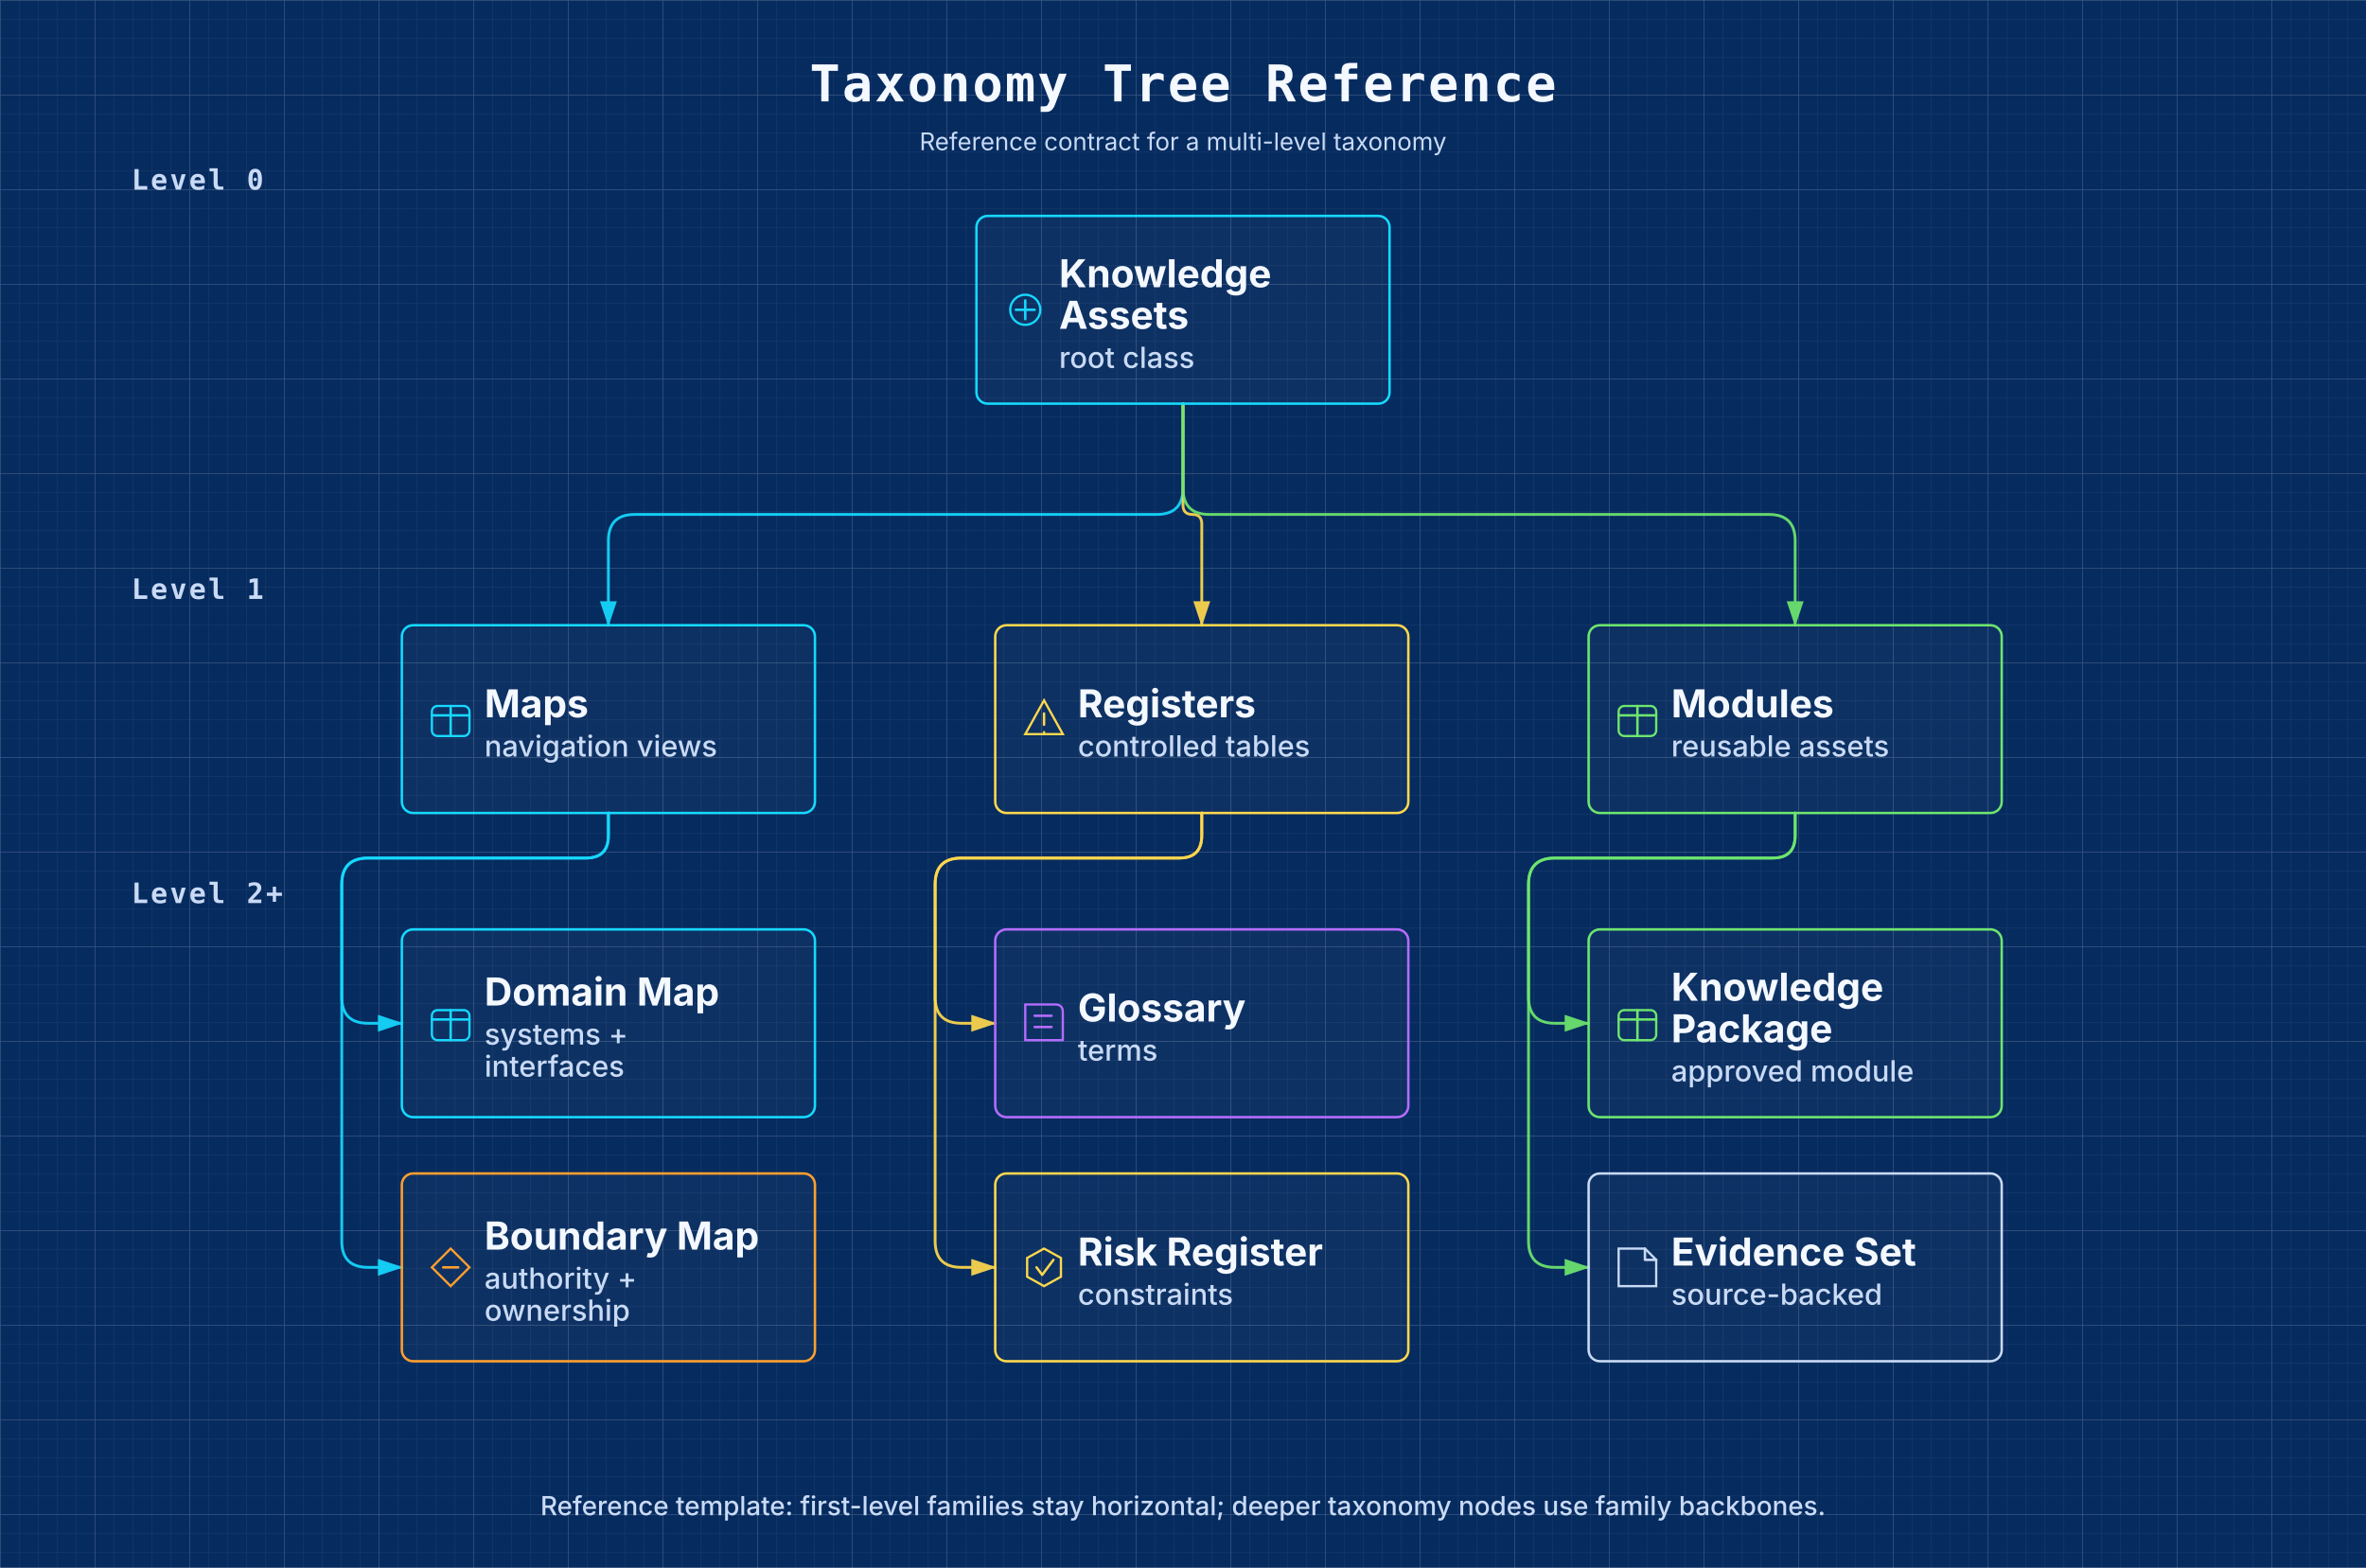
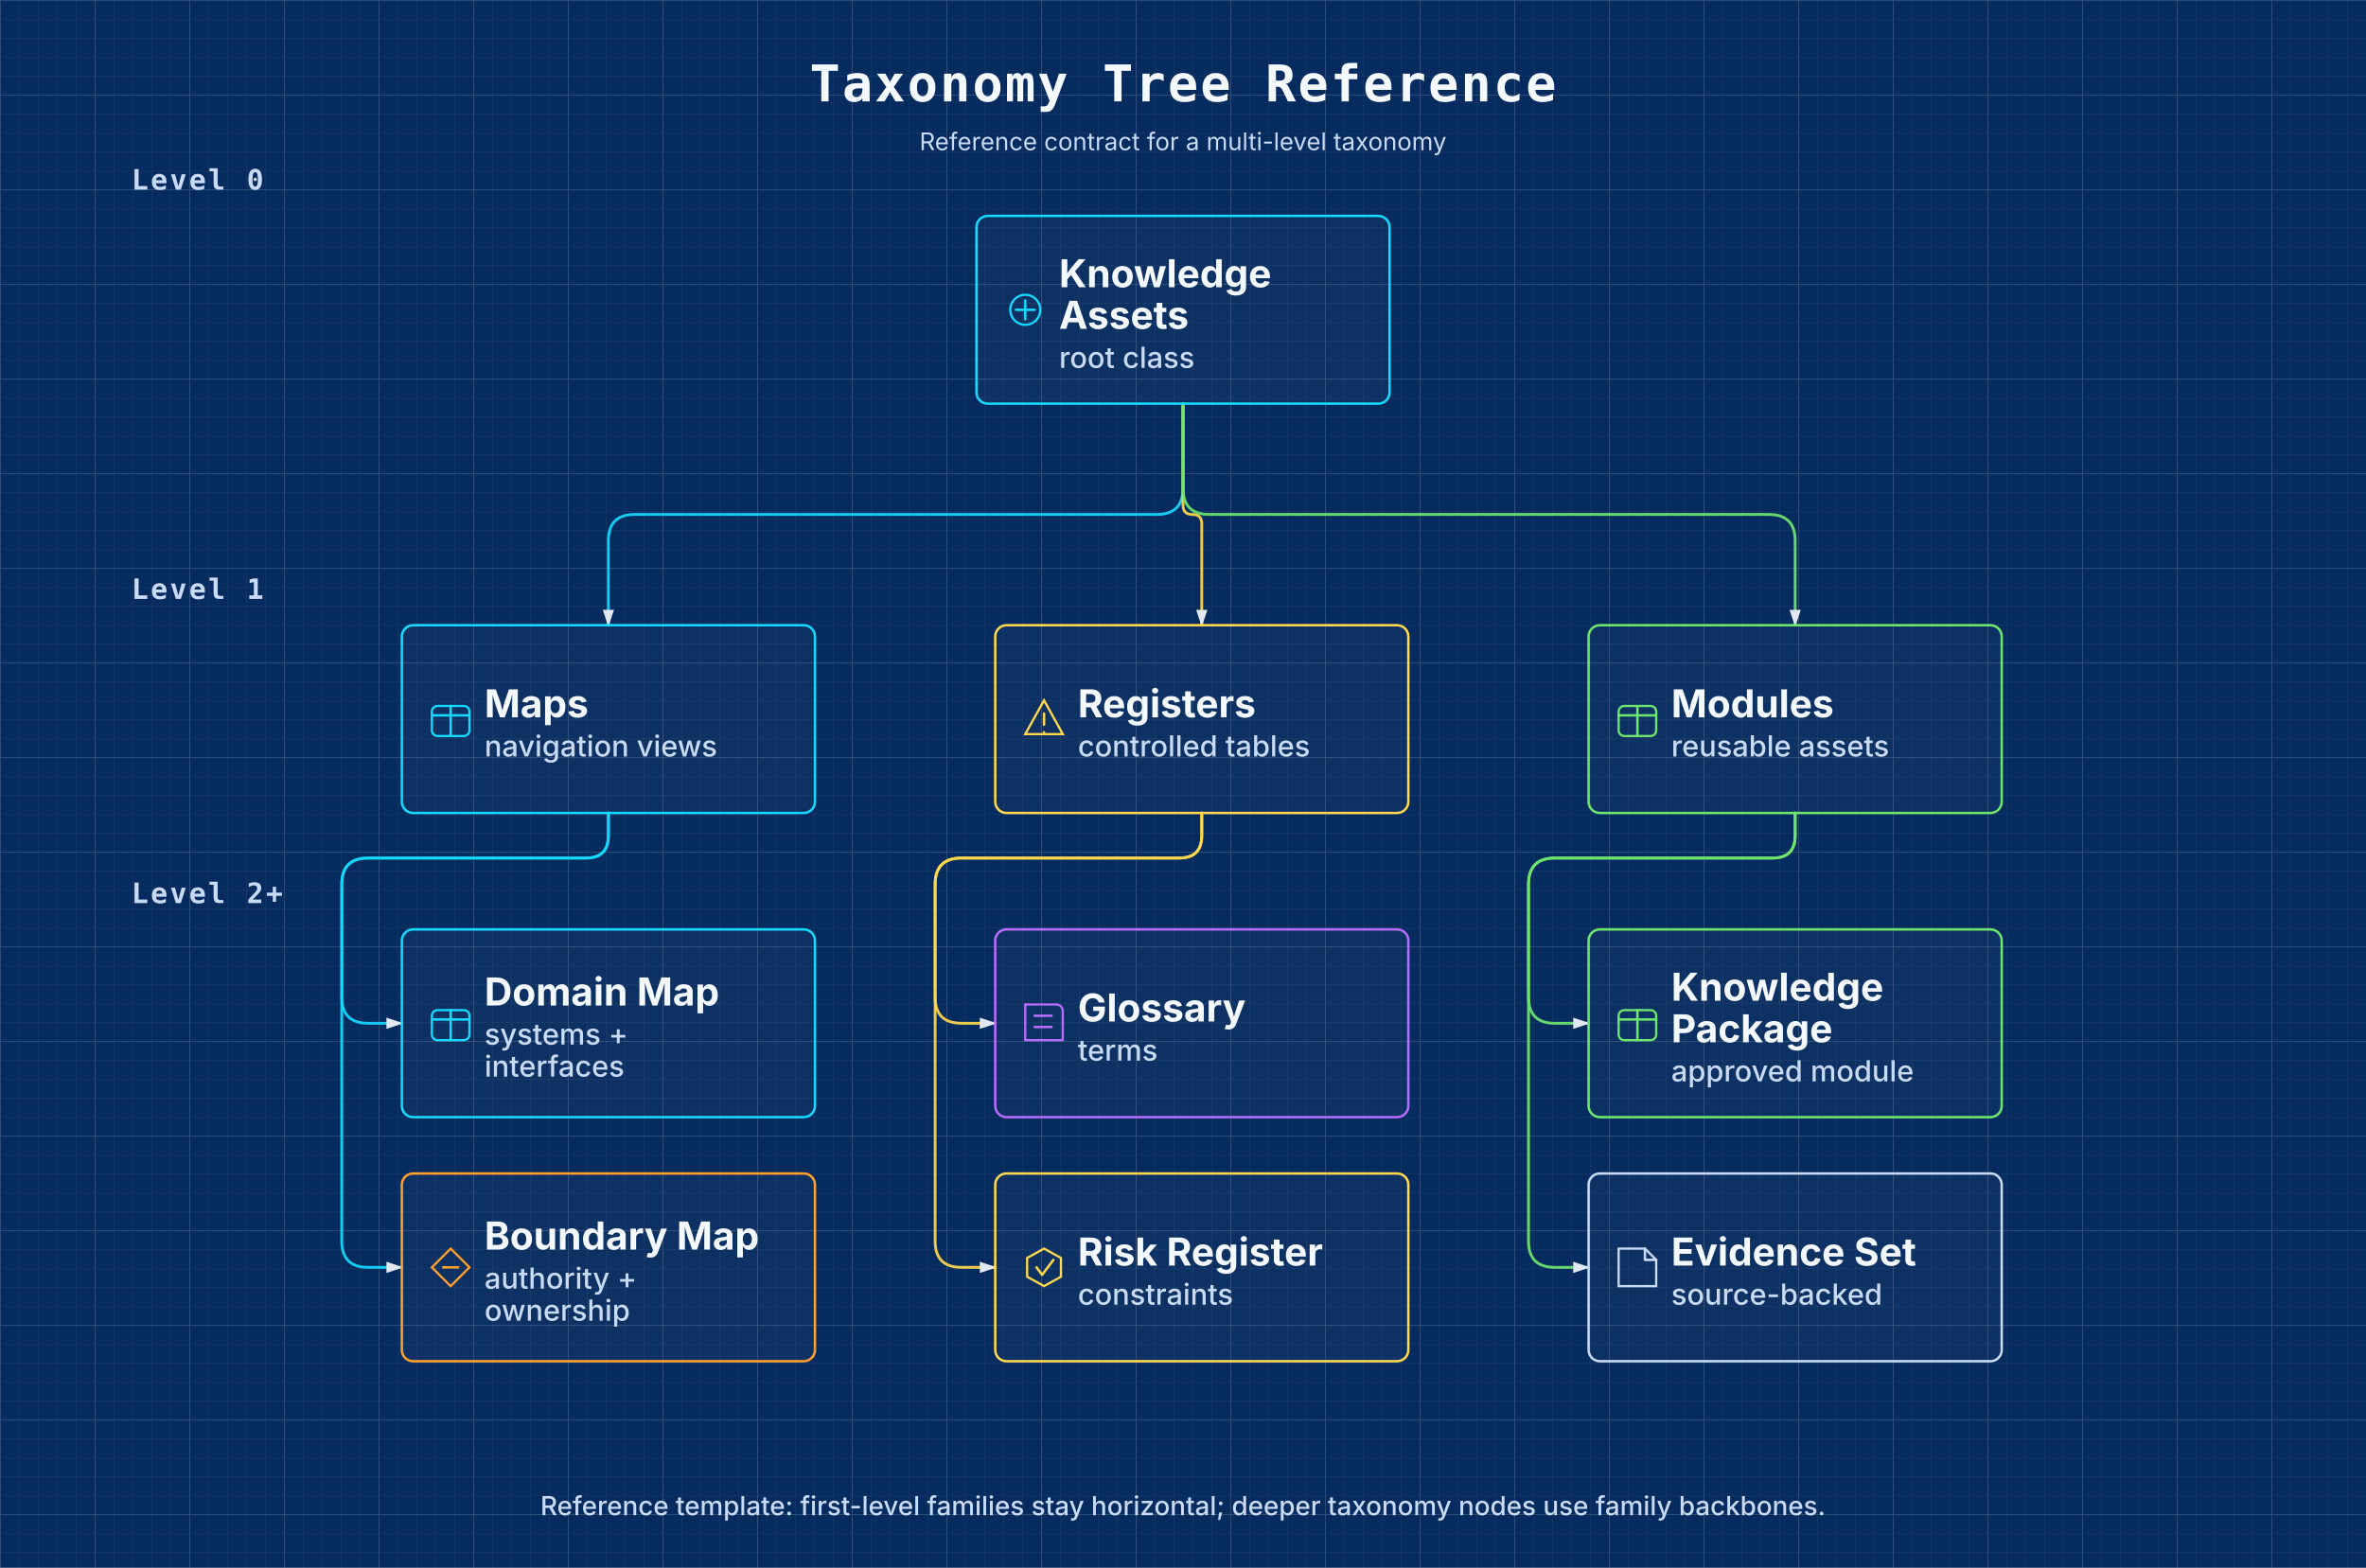
<svg xmlns="http://www.w3.org/2000/svg" width="1260" height="835" viewBox="0 0 1260 835" role="img" aria-label="Taxonomy Tree Reference" data-style="accent-blueprint" data-diagram-type="taxonomy_tree">
  <defs>
    <pattern id="blueprint-grid-small" width="10.08" height="10.08" patternUnits="userSpaceOnUse">
      <path d="M 10.08 0 H 0 V 10.08" fill="none" stroke="#FFFFFF" stroke-opacity="0.08" stroke-width="0.59" />
    </pattern>
    <pattern id="blueprint-grid" width="50.4" height="50.4" patternUnits="userSpaceOnUse">
      <rect width="50.4" height="50.4" fill="url(#blueprint-grid-small)" />
      <path d="M 50.4 0 H 0 V 50.4" fill="none" stroke="#FFFFFF" stroke-opacity="0.14" stroke-width="0.84" />
    </pattern>
-     <marker id="arrow" markerWidth="10" markerHeight="10" refX="8.5" refY="3" orient="auto" markerUnits="strokeWidth">
-       <path d="M0,0 L0,6 L9,3 z" fill="context-stroke" />
+     <marker id="arrow" markerWidth="9" markerHeight="9" refX="8.2" refY="3" orient="auto" markerUnits="userSpaceOnUse">
+       <path d="M0,0 L0,6 L9,3 z" fill="#F4F8FF" />
    </marker>
-     <marker id="arrow-fanout" markerWidth="10" markerHeight="10" refX="8.5" refY="3" orient="auto" markerUnits="strokeWidth">
-       <path d="M0,0 L0,6 L9,3 z" fill="context-stroke" />
+     <marker id="arrow-fanout" markerWidth="9" markerHeight="9" refX="8.2" refY="3" orient="auto" markerUnits="userSpaceOnUse">
+       <path d="M0,0 L0,6 L9,3 z" fill="#FF9F2E" />
    </marker>
-     <marker id="arrow-fanin" markerWidth="10" markerHeight="10" refX="8.5" refY="3" orient="auto" markerUnits="strokeWidth">
-       <path d="M0,0 L0,6 L9,3 z" fill="context-stroke" />
+     <marker id="arrow-fanin" markerWidth="9" markerHeight="9" refX="8.2" refY="3" orient="auto" markerUnits="userSpaceOnUse">
+       <path d="M0,0 L0,6 L9,3 z" fill="#6EE66E" />
    </marker>
    <style>
-     [data-style="accent-blueprint"] .title{font:700 27px IBM Plex Mono,JetBrains Mono,Consolas,monospace;fill:#F4F8FF;letter-spacing:.04em;text-transform:uppercase}
-     [data-style="accent-blueprint"] .subtitle{font:400 13px IBM Plex Sans,Inter,Roboto Condensed,DIN,Segoe UI,Aptos,Arial,sans-serif;fill:#C9DAF5}
-     [data-style="accent-blueprint"] .group-label{font:700 15px IBM Plex Mono,JetBrains Mono,Consolas,monospace;fill:#C9DAF5;letter-spacing:.08em;text-transform:uppercase}
-     [data-style="accent-blueprint"] .card-title{font:700 17px IBM Plex Sans,Inter,Roboto Condensed,DIN,Segoe UI,Aptos,Arial,sans-serif;fill:#F4F8FF}
-     [data-style="accent-blueprint"] .card-sub{font:500 13px IBM Plex Sans,Inter,Roboto Condensed,DIN,Segoe UI,Aptos,Arial,sans-serif;fill:#C9DAF5}
-     [data-style="accent-blueprint"] .edge{fill:none;stroke:#F4F8FF;stroke-width:1.5;stroke-linecap:round;stroke-linejoin:round;opacity:0.88}
-     [data-style="accent-blueprint"] .fanout{stroke:#FF9F2E;opacity:0.9}
-     [data-style="accent-blueprint"] .fanin{stroke:#6EE66E;opacity:0.9}
-     [data-style="accent-blueprint"] .route-shared{marker-end:none}
-     [data-style="accent-blueprint"] .edge-dashed{stroke-dasharray:6 5;opacity:0.68}
-     [data-style="accent-blueprint"] .note{font:500 14px IBM Plex Sans,Inter,Roboto Condensed,DIN,Segoe UI,Aptos,Arial,sans-serif;fill:#C9DAF5}
-     [data-style="accent-blueprint"] .mono{font-family:IBM Plex Mono,JetBrains Mono,Consolas,monospace}
-     [data-style="accent-blueprint"] .table-header{font:700 15.5px IBM Plex Mono,JetBrains Mono,Consolas,monospace;fill:#F4F8FF;letter-spacing:.08em;text-transform:uppercase}
-     [data-style="accent-blueprint"] .table-cell{font:500 17px IBM Plex Sans,Inter,Roboto Condensed,DIN,Segoe UI,Aptos,Arial,sans-serif;fill:#F4F8FF}
-     [data-style="accent-blueprint"] .table-cell-secondary{font:500 17px IBM Plex Sans,Inter,Roboto Condensed,DIN,Segoe UI,Aptos,Arial,sans-serif;fill:#C9DAF5}
-     [data-style="accent-blueprint"] .info-panel-title{font:700 15px IBM Plex Mono,JetBrains Mono,Consolas,monospace;fill:#F4F8FF;letter-spacing:.08em;text-transform:uppercase}
-     [data-style="accent-blueprint"] .info-panel-item{font:500 14px IBM Plex Sans,Inter,Roboto Condensed,DIN,Segoe UI,Aptos,Arial,sans-serif;fill:#C9DAF5}
-     [data-style="accent-blueprint"] .tree-level-label{font:700 15px IBM Plex Mono,JetBrains Mono,Consolas,monospace;fill:#C9DAF5;letter-spacing:.08em;text-transform:uppercase}
-     [data-style="accent-blueprint"] .hub-label{font:700 15px IBM Plex Mono,JetBrains Mono,Consolas,monospace;fill:#C9DAF5;letter-spacing:.08em;text-transform:uppercase}
-     [data-style="accent-blueprint"] .icon-line{fill:none;stroke-width:1.3;stroke-linecap:round;stroke-linejoin:round}
+     [data-style=accent-blueprint] .title{font:700 27px IBM Plex Mono,JetBrains Mono,Consolas,monospace;fill:#F4F8FF;letter-spacing:.04em;text-transform:uppercase}
+     [data-style=accent-blueprint] .subtitle{font:400 13px IBM Plex Sans,Inter,Roboto Condensed,DIN,Segoe UI,Aptos,Arial,sans-serif;fill:#C9DAF5}
+     [data-style=accent-blueprint] .group-label{font:700 15px IBM Plex Mono,JetBrains Mono,Consolas,monospace;fill:#C9DAF5;letter-spacing:.08em;text-transform:uppercase}
+     [data-style=accent-blueprint] .card-title{font:700 17px IBM Plex Sans,Inter,Roboto Condensed,DIN,Segoe UI,Aptos,Arial,sans-serif;fill:#F4F8FF}
+     [data-style=accent-blueprint] .card-sub{font:500 13px IBM Plex Sans,Inter,Roboto Condensed,DIN,Segoe UI,Aptos,Arial,sans-serif;fill:#C9DAF5}
+     [data-style=accent-blueprint] .edge{fill:none;stroke:#F4F8FF;stroke-width:1.5;stroke-linecap:round;stroke-linejoin:round;opacity:0.88}
+     [data-style=accent-blueprint] .fanout{stroke:#FF9F2E;opacity:0.9}
+     [data-style=accent-blueprint] .fanin{stroke:#6EE66E;opacity:0.9}
+     [data-style=accent-blueprint] .route-shared{marker-end:none}
+     [data-style=accent-blueprint] .edge-dashed{stroke-dasharray:6 5;opacity:0.68}
+     [data-style=accent-blueprint] .note{font:500 14px IBM Plex Sans,Inter,Roboto Condensed,DIN,Segoe UI,Aptos,Arial,sans-serif;fill:#C9DAF5}
+     [data-style=accent-blueprint] .mono{font-family:IBM Plex Mono,JetBrains Mono,Consolas,monospace}
+     [data-style=accent-blueprint] .table-header{font:700 15.5px IBM Plex Mono,JetBrains Mono,Consolas,monospace;fill:#F4F8FF;letter-spacing:.08em;text-transform:uppercase}
+     [data-style=accent-blueprint] .table-cell{font:500 17px IBM Plex Sans,Inter,Roboto Condensed,DIN,Segoe UI,Aptos,Arial,sans-serif;fill:#F4F8FF}
+     [data-style=accent-blueprint] .table-cell-secondary{font:500 17px IBM Plex Sans,Inter,Roboto Condensed,DIN,Segoe UI,Aptos,Arial,sans-serif;fill:#C9DAF5}
+     [data-style=accent-blueprint] .info-panel-title{font:700 15px IBM Plex Mono,JetBrains Mono,Consolas,monospace;fill:#F4F8FF;letter-spacing:.08em;text-transform:uppercase}
+     [data-style=accent-blueprint] .info-panel-item{font:500 14px IBM Plex Sans,Inter,Roboto Condensed,DIN,Segoe UI,Aptos,Arial,sans-serif;fill:#C9DAF5}
+     [data-style=accent-blueprint] .tree-level-label{font:700 15px IBM Plex Mono,JetBrains Mono,Consolas,monospace;fill:#C9DAF5;letter-spacing:.08em;text-transform:uppercase}
+     [data-style=accent-blueprint] .hub-label{font:700 15px IBM Plex Mono,JetBrains Mono,Consolas,monospace;fill:#C9DAF5;letter-spacing:.08em;text-transform:uppercase}
+     [data-style=accent-blueprint] .icon-line{fill:none;stroke-width:1.3;stroke-linecap:round;stroke-linejoin:round}
  </style>
  </defs>
  <rect x="0" y="0" width="1260" height="835" rx="0" fill="#062B5F" />
  <rect x="0" y="0" width="1260" height="835" rx="0" fill="url(#blueprint-grid)" opacity="1" />
  <text x="630.0" y="54" text-anchor="middle" class="title">Taxonomy Tree Reference</text>
  <text x="630.0" y="80.0" text-anchor="middle" class="subtitle">Reference contract for a multi-level taxonomy</text>
-   <path d="M 630.0 215.0 L 630.0 260.0 Q 630.0 274.0 616.0 274.0 L 338.0 274.0 Q 324.0 274.0 324.0 288.0 L 324.0 333.0" class="edge taxonomy-link taxonomy-backbone-link" marker-end="url(#arrow)" data-layout="family_backbone" data-link-tier="root_family" data-family="maps" data-parent="root" data-child="maps" data-depth="1" data-lane-y="274.0" style="stroke:#16D9FF;opacity:0.92" />
-   <path d="M 630.0 215.0 L 630.0 269.0 Q 630.0 274.0 635.0 274.0 L 635.0 274.0 Q 640.0 274.0 640.0 279.0 L 640.0 333.0" class="edge taxonomy-link taxonomy-backbone-link" marker-end="url(#arrow)" data-layout="family_backbone" data-link-tier="root_family" data-family="registers" data-parent="root" data-child="registers" data-depth="1" data-lane-y="274.0" style="stroke:#FFD84D;opacity:0.92" />
-   <path d="M 630.0 215.0 L 630.0 260.0 Q 630.0 274.0 644.0 274.0 L 942.0 274.0 Q 956.0 274.0 956.0 288.0 L 956.0 333.0" class="edge taxonomy-link taxonomy-backbone-link" marker-end="url(#arrow)" data-layout="family_backbone" data-link-tier="root_family" data-family="modules" data-parent="root" data-child="modules" data-depth="1" data-lane-y="274.0" style="stroke:#6EE66E;opacity:0.92" />
-   <path d="M 324.0 433.0 L 324.0 445.0 Q 324.0 457.0 312.0 457.0 L 196.0 457.0 Q 182.0 457.0 182.0 471.0 L 182.0 531.0 Q 182.0 545.0 196.0 545.0 L 214.0 545.0" class="edge taxonomy-link taxonomy-backbone-link" marker-end="url(#arrow)" data-layout="family_backbone" data-link-tier="family_backbone" data-family="maps" data-parent="maps" data-child="domain" data-depth="2" data-backbone-x="182.0" data-branch-y="457.0" style="stroke:#16D9FF;opacity:0.92" />
-   <path d="M 324.0 433.0 L 324.0 445.0 Q 324.0 457.0 312.0 457.0 L 196.0 457.0 Q 182.0 457.0 182.0 471.0 L 182.0 661.0 Q 182.0 675.0 196.0 675.0 L 214.0 675.0" class="edge taxonomy-link taxonomy-backbone-link" marker-end="url(#arrow)" data-layout="family_backbone" data-link-tier="family_backbone" data-family="maps" data-parent="maps" data-child="boundary" data-depth="2" data-backbone-x="182.0" data-branch-y="457.0" style="stroke:#16D9FF;opacity:0.92" />
-   <path d="M 640.0 433.0 L 640.0 445.0 Q 640.0 457.0 628.0 457.0 L 512.0 457.0 Q 498.0 457.0 498.0 471.0 L 498.0 531.0 Q 498.0 545.0 512.0 545.0 L 530.0 545.0" class="edge taxonomy-link taxonomy-backbone-link" marker-end="url(#arrow)" data-layout="family_backbone" data-link-tier="family_backbone" data-family="registers" data-parent="registers" data-child="glossary" data-depth="2" data-backbone-x="498.0" data-branch-y="457.0" style="stroke:#FFD84D;opacity:0.92" />
-   <path d="M 640.0 433.0 L 640.0 445.0 Q 640.0 457.0 628.0 457.0 L 512.0 457.0 Q 498.0 457.0 498.0 471.0 L 498.0 661.0 Q 498.0 675.0 512.0 675.0 L 530.0 675.0" class="edge taxonomy-link taxonomy-backbone-link" marker-end="url(#arrow)" data-layout="family_backbone" data-link-tier="family_backbone" data-family="registers" data-parent="registers" data-child="risk" data-depth="2" data-backbone-x="498.0" data-branch-y="457.0" style="stroke:#FFD84D;opacity:0.92" />
-   <path d="M 956.0 433.0 L 956.0 445.0 Q 956.0 457.0 944.0 457.0 L 828.0 457.0 Q 814.0 457.0 814.0 471.0 L 814.0 531.0 Q 814.0 545.0 828.0 545.0 L 846.0 545.0" class="edge taxonomy-link taxonomy-backbone-link" marker-end="url(#arrow)" data-layout="family_backbone" data-link-tier="family_backbone" data-family="modules" data-parent="modules" data-child="package" data-depth="2" data-backbone-x="814.0" data-branch-y="457.0" style="stroke:#6EE66E;opacity:0.92" />
-   <path d="M 956.0 433.0 L 956.0 445.0 Q 956.0 457.0 944.0 457.0 L 828.0 457.0 Q 814.0 457.0 814.0 471.0 L 814.0 661.0 Q 814.0 675.0 828.0 675.0 L 846.0 675.0" class="edge taxonomy-link taxonomy-backbone-link" marker-end="url(#arrow)" data-layout="family_backbone" data-link-tier="family_backbone" data-family="modules" data-parent="modules" data-child="evidence" data-depth="2" data-backbone-x="814.0" data-branch-y="457.0" style="stroke:#6EE66E;opacity:0.92" />
+   <path d="M 630.0 215.0 L 630.0 260.0 Q 630.0 274.0 616.0 274.0 L 338.0 274.0 Q 324.0 274.0 324.0 288.0 L 324.0 333.0" class="edge taxonomy-link taxonomy-backbone-link" fill="none" marker-end="url(#arrow)" data-layout="family_backbone" data-link-tier="root_family" data-family="maps" data-parent="root" data-child="maps" data-depth="1" data-lane-y="274.0" style="stroke:#16D9FF;opacity:0.92" />
+   <path d="M 630.0 215.0 L 630.0 269.0 Q 630.0 274.0 635.0 274.0 L 635.0 274.0 Q 640.0 274.0 640.0 279.0 L 640.0 333.0" class="edge taxonomy-link taxonomy-backbone-link" fill="none" marker-end="url(#arrow)" data-layout="family_backbone" data-link-tier="root_family" data-family="registers" data-parent="root" data-child="registers" data-depth="1" data-lane-y="274.0" style="stroke:#FFD84D;opacity:0.92" />
+   <path d="M 630.0 215.0 L 630.0 260.0 Q 630.0 274.0 644.0 274.0 L 942.0 274.0 Q 956.0 274.0 956.0 288.0 L 956.0 333.0" class="edge taxonomy-link taxonomy-backbone-link" fill="none" marker-end="url(#arrow)" data-layout="family_backbone" data-link-tier="root_family" data-family="modules" data-parent="root" data-child="modules" data-depth="1" data-lane-y="274.0" style="stroke:#6EE66E;opacity:0.92" />
+   <path d="M 324.0 433.0 L 324.0 445.0 Q 324.0 457.0 312.0 457.0 L 196.0 457.0 Q 182.0 457.0 182.0 471.0 L 182.0 531.0 Q 182.0 545.0 196.0 545.0 L 214.0 545.0" class="edge taxonomy-link taxonomy-backbone-link" fill="none" marker-end="url(#arrow)" data-layout="family_backbone" data-link-tier="family_backbone" data-family="maps" data-parent="maps" data-child="domain" data-depth="2" data-backbone-x="182.0" data-branch-y="457.0" style="stroke:#16D9FF;opacity:0.92" />
+   <path d="M 324.0 433.0 L 324.0 445.0 Q 324.0 457.0 312.0 457.0 L 196.0 457.0 Q 182.0 457.0 182.0 471.0 L 182.0 661.0 Q 182.0 675.0 196.0 675.0 L 214.0 675.0" class="edge taxonomy-link taxonomy-backbone-link" fill="none" marker-end="url(#arrow)" data-layout="family_backbone" data-link-tier="family_backbone" data-family="maps" data-parent="maps" data-child="boundary" data-depth="2" data-backbone-x="182.0" data-branch-y="457.0" style="stroke:#16D9FF;opacity:0.92" />
+   <path d="M 640.0 433.0 L 640.0 445.0 Q 640.0 457.0 628.0 457.0 L 512.0 457.0 Q 498.0 457.0 498.0 471.0 L 498.0 531.0 Q 498.0 545.0 512.0 545.0 L 530.0 545.0" class="edge taxonomy-link taxonomy-backbone-link" fill="none" marker-end="url(#arrow)" data-layout="family_backbone" data-link-tier="family_backbone" data-family="registers" data-parent="registers" data-child="glossary" data-depth="2" data-backbone-x="498.0" data-branch-y="457.0" style="stroke:#FFD84D;opacity:0.92" />
+   <path d="M 640.0 433.0 L 640.0 445.0 Q 640.0 457.0 628.0 457.0 L 512.0 457.0 Q 498.0 457.0 498.0 471.0 L 498.0 661.0 Q 498.0 675.0 512.0 675.0 L 530.0 675.0" class="edge taxonomy-link taxonomy-backbone-link" fill="none" marker-end="url(#arrow)" data-layout="family_backbone" data-link-tier="family_backbone" data-family="registers" data-parent="registers" data-child="risk" data-depth="2" data-backbone-x="498.0" data-branch-y="457.0" style="stroke:#FFD84D;opacity:0.92" />
+   <path d="M 956.0 433.0 L 956.0 445.0 Q 956.0 457.0 944.0 457.0 L 828.0 457.0 Q 814.0 457.0 814.0 471.0 L 814.0 531.0 Q 814.0 545.0 828.0 545.0 L 846.0 545.0" class="edge taxonomy-link taxonomy-backbone-link" fill="none" marker-end="url(#arrow)" data-layout="family_backbone" data-link-tier="family_backbone" data-family="modules" data-parent="modules" data-child="package" data-depth="2" data-backbone-x="814.0" data-branch-y="457.0" style="stroke:#6EE66E;opacity:0.92" />
+   <path d="M 956.0 433.0 L 956.0 445.0 Q 956.0 457.0 944.0 457.0 L 828.0 457.0 Q 814.0 457.0 814.0 471.0 L 814.0 661.0 Q 814.0 675.0 828.0 675.0 L 846.0 675.0" class="edge taxonomy-link taxonomy-backbone-link" fill="none" marker-end="url(#arrow)" data-layout="family_backbone" data-link-tier="family_backbone" data-family="modules" data-parent="modules" data-child="evidence" data-depth="2" data-backbone-x="814.0" data-branch-y="457.0" style="stroke:#6EE66E;opacity:0.92" />
  <g id="node-root" class="card node-card">
    <rect x="520.0" y="115.0" width="220.0" height="100.0" rx="6" fill="#FFFFFF" fill-opacity="0.03" stroke="#16D9FF" stroke-width="1.3" />
    <circle cx="546.0" cy="165.0" r="8" fill="none" stroke="#16D9FF" stroke-width="1.2" />
    <path d="M541.0,165.0 H551.0 M546.0,160.0 V170.0" class="icon-line" stroke="#16D9FF" />
    <text x="564.0" y="152.99" text-anchor="start" class="card-title" style="font-size:20.5px">Knowledge</text>
    <text x="564.0" y="175.13" text-anchor="start" class="card-title" style="font-size:20.5px">Assets</text>
    <text x="564.0" y="195.96" text-anchor="start" class="card-sub" style="font-size:15.5px">root class</text>
  </g>
  <g id="node-maps" class="card node-card">
    <rect x="214.0" y="333.0" width="220.0" height="100.0" rx="6" fill="#FFFFFF" fill-opacity="0.03" stroke="#16D9FF" stroke-width="1.3" />
    <rect x="230.0" y="376.0" width="20" height="16" rx="3" fill="none" stroke="#16D9FF" stroke-width="1.2" />
    <path d="M230.0,381.0 H250.0 M240.0,376.0 V392.0" class="icon-line" stroke="#16D9FF" />
    <text x="258.0" y="382.06" text-anchor="start" class="card-title" style="font-size:20.5px">Maps</text>
    <text x="258.0" y="402.89" text-anchor="start" class="card-sub" style="font-size:15.5px">navigation views</text>
  </g>
  <g id="node-registers" class="card node-card">
    <rect x="530.0" y="333.0" width="220.0" height="100.0" rx="6" fill="#FFFFFF" fill-opacity="0.03" stroke="#FFD84D" stroke-width="1.3" />
    <path d="M556.0,373.0 L566.0,391.0 H546.0 Z" fill="none" stroke="#FFD84D" stroke-width="1.2" />
    <path d="M556.0,380.0 V386.0 M556.0,390.0 V390.0" class="icon-line" stroke="#FFD84D" />
    <text x="574.0" y="382.06" text-anchor="start" class="card-title" style="font-size:20.5px">Registers</text>
    <text x="574.0" y="402.89" text-anchor="start" class="card-sub" style="font-size:15.5px">controlled tables</text>
  </g>
  <g id="node-modules" class="card node-card">
    <rect x="846.0" y="333.0" width="220.0" height="100.0" rx="6" fill="#FFFFFF" fill-opacity="0.03" stroke="#6EE66E" stroke-width="1.3" />
    <rect x="862.0" y="376.0" width="20" height="16" rx="3" fill="none" stroke="#6EE66E" stroke-width="1.2" />
    <path d="M862.0,381.0 H882.0 M872.0,376.0 V392.0" class="icon-line" stroke="#6EE66E" />
    <text x="890.0" y="382.06" text-anchor="start" class="card-title" style="font-size:20.5px">Modules</text>
    <text x="890.0" y="402.89" text-anchor="start" class="card-sub" style="font-size:15.5px">reusable assets</text>
  </g>
  <g id="node-domain" class="card node-card">
    <rect x="214.0" y="495.0" width="220.0" height="100.0" rx="6" fill="#FFFFFF" fill-opacity="0.03" stroke="#16D9FF" stroke-width="1.3" />
    <rect x="230.0" y="538.0" width="20" height="16" rx="3" fill="none" stroke="#16D9FF" stroke-width="1.2" />
    <path d="M230.0,543.0 H250.0 M240.0,538.0 V554.0" class="icon-line" stroke="#16D9FF" />
    <text x="258.0" y="535.535" text-anchor="start" class="card-title" style="font-size:20.5px">Domain Map</text>
    <text x="258.0" y="556.365" text-anchor="start" class="card-sub" style="font-size:15.5px">systems +</text>
    <text x="258.0" y="573.415" text-anchor="start" class="card-sub" style="font-size:15.5px">interfaces</text>
  </g>
  <g id="node-glossary" class="card node-card">
    <rect x="530.0" y="495.0" width="220.0" height="100.0" rx="6" fill="#FFFFFF" fill-opacity="0.03" stroke="#B56CFF" stroke-width="1.3" />
    <path d="M546.0,535.0 H562.0 Q566.0,535.0 566.0,539.0 V554.0 H546.0 Z" fill="none" stroke="#B56CFF" stroke-width="1.2" />
    <path d="M551.0,541.0 H560.0 M551.0,547.0 H560.0" class="icon-line" stroke="#B56CFF" />
    <text x="574.0" y="544.06" text-anchor="start" class="card-title" style="font-size:20.5px">Glossary</text>
    <text x="574.0" y="564.89" text-anchor="start" class="card-sub" style="font-size:15.5px">terms</text>
  </g>
  <g id="node-package" class="card node-card">
    <rect x="846.0" y="495.0" width="220.0" height="100.0" rx="6" fill="#FFFFFF" fill-opacity="0.03" stroke="#6EE66E" stroke-width="1.3" />
    <rect x="862.0" y="538.0" width="20" height="16" rx="3" fill="none" stroke="#6EE66E" stroke-width="1.2" />
    <path d="M862.0,543.0 H882.0 M872.0,538.0 V554.0" class="icon-line" stroke="#6EE66E" />
    <text x="890.0" y="532.99" text-anchor="start" class="card-title" style="font-size:20.5px">Knowledge</text>
    <text x="890.0" y="555.13" text-anchor="start" class="card-title" style="font-size:20.5px">Package</text>
    <text x="890.0" y="575.96" text-anchor="start" class="card-sub" style="font-size:15.5px">approved module</text>
  </g>
  <g id="node-boundary" class="card node-card">
    <rect x="214.0" y="625.0" width="220.0" height="100.0" rx="6" fill="#FFFFFF" fill-opacity="0.03" stroke="#FF9F2E" stroke-width="1.3" />
    <path d="M240.0,665.0 L250.0,675.0 L240.0,685.0 L230.0,675.0 Z" fill="none" stroke="#FF9F2E" stroke-width="1.2" />
    <path d="M236.0,675.0 H244.0" class="icon-line" stroke="#FF9F2E" />
    <text x="258.0" y="665.535" text-anchor="start" class="card-title" style="font-size:20.5px">Boundary Map</text>
    <text x="258.0" y="686.365" text-anchor="start" class="card-sub" style="font-size:15.5px">authority +</text>
    <text x="258.0" y="703.415" text-anchor="start" class="card-sub" style="font-size:15.5px">ownership</text>
  </g>
  <g id="node-risk" class="card node-card">
    <rect x="530.0" y="625.0" width="220.0" height="100.0" rx="6" fill="#FFFFFF" fill-opacity="0.03" stroke="#FFD84D" stroke-width="1.3" />
    <path d="M556.0,665.0 L565.0,670.0 V680.0 L556.0,685.0 L547.0,680.0 V670.0 Z" fill="none" stroke="#FFD84D" stroke-width="1.2" />
    <path d="M552.0,675.0 L555.0,679.0 L561.0,671.0" class="icon-line" stroke="#FFD84D" />
    <text x="574.0" y="674.06" text-anchor="start" class="card-title" style="font-size:20.5px">Risk Register</text>
    <text x="574.0" y="694.89" text-anchor="start" class="card-sub" style="font-size:15.5px">constraints</text>
  </g>
  <g id="node-evidence" class="card node-card">
    <rect x="846.0" y="625.0" width="220.0" height="100.0" rx="6" fill="#FFFFFF" fill-opacity="0.03" stroke="#C9DAF5" stroke-width="1.3" />
    <path d="M862.0,665.0 H876.0 L882.0,671.0 V685.0 H862.0 Z" fill="none" stroke="#C9DAF5" stroke-width="1.2" />
    <path d="M876.0,665.0 V671.0 H882.0" class="icon-line" stroke="#C9DAF5" />
    <text x="890.0" y="674.06" text-anchor="start" class="card-title" style="font-size:20.5px">Evidence Set</text>
    <text x="890.0" y="694.89" text-anchor="start" class="card-sub" style="font-size:15.5px">source-backed</text>
  </g>
  <text x="70.0" y="101.0" class="tree-level-label">Level 0</text>
  <text x="70.0" y="319.0" class="tree-level-label">Level 1</text>
  <text x="70.0" y="481.0" class="tree-level-label">Level 2+</text>
  <text x="630.0" y="807" text-anchor="middle" class="note">Reference template: first-level families stay horizontal; deeper taxonomy nodes use family backbones.</text>
</svg>
